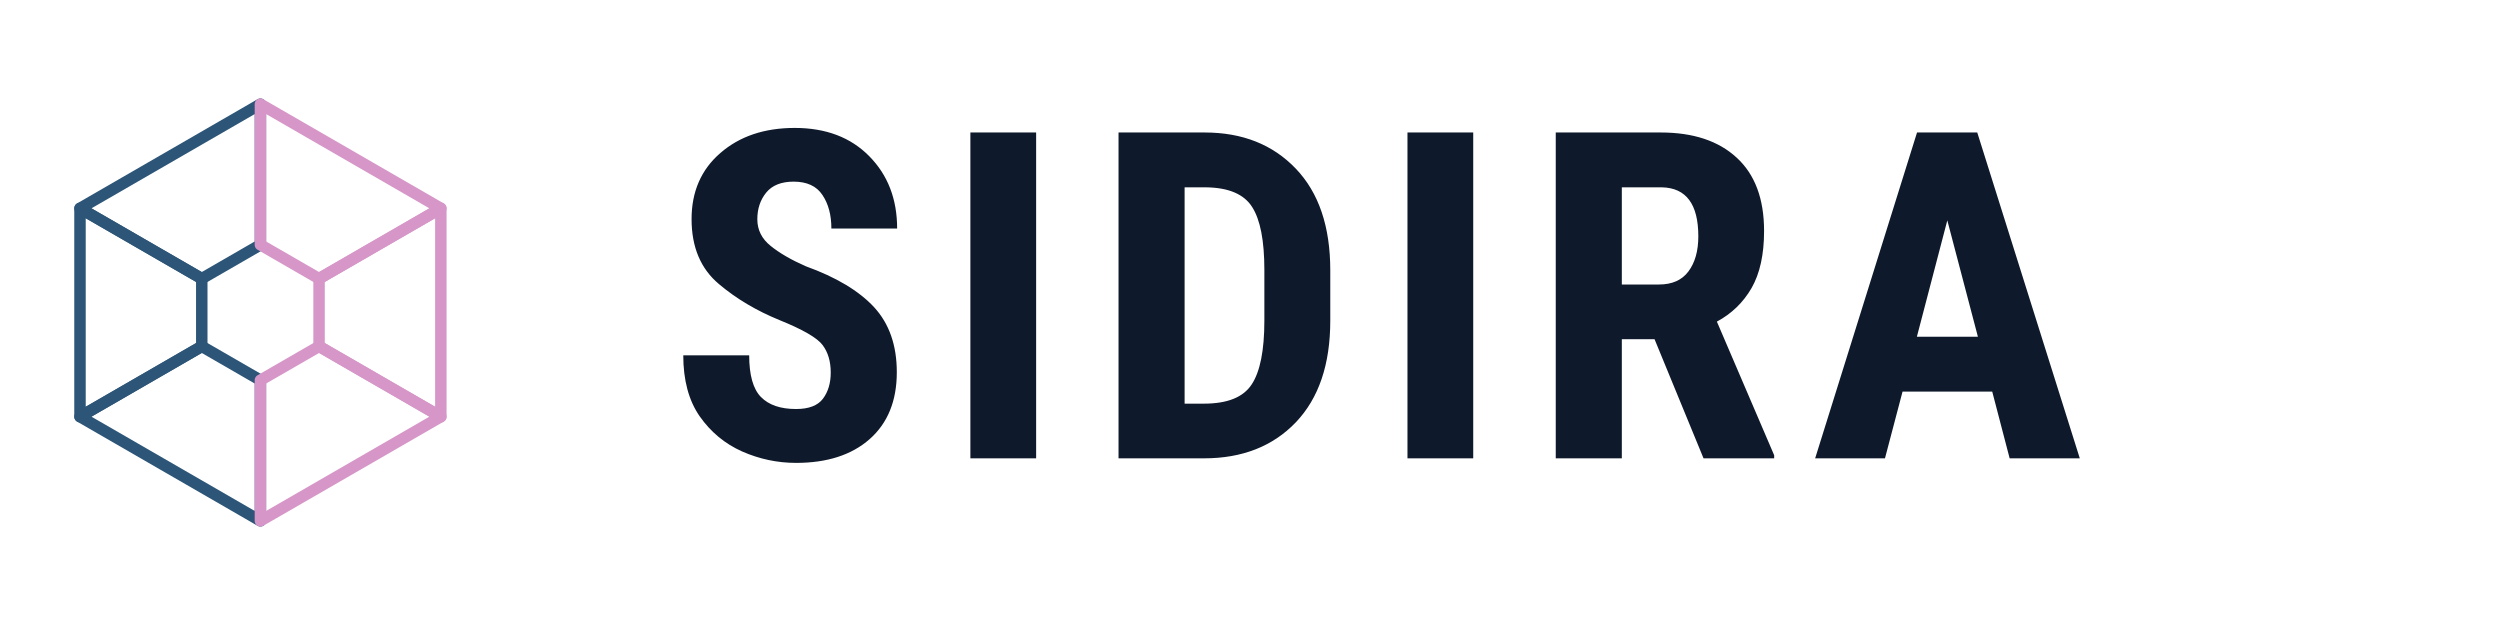
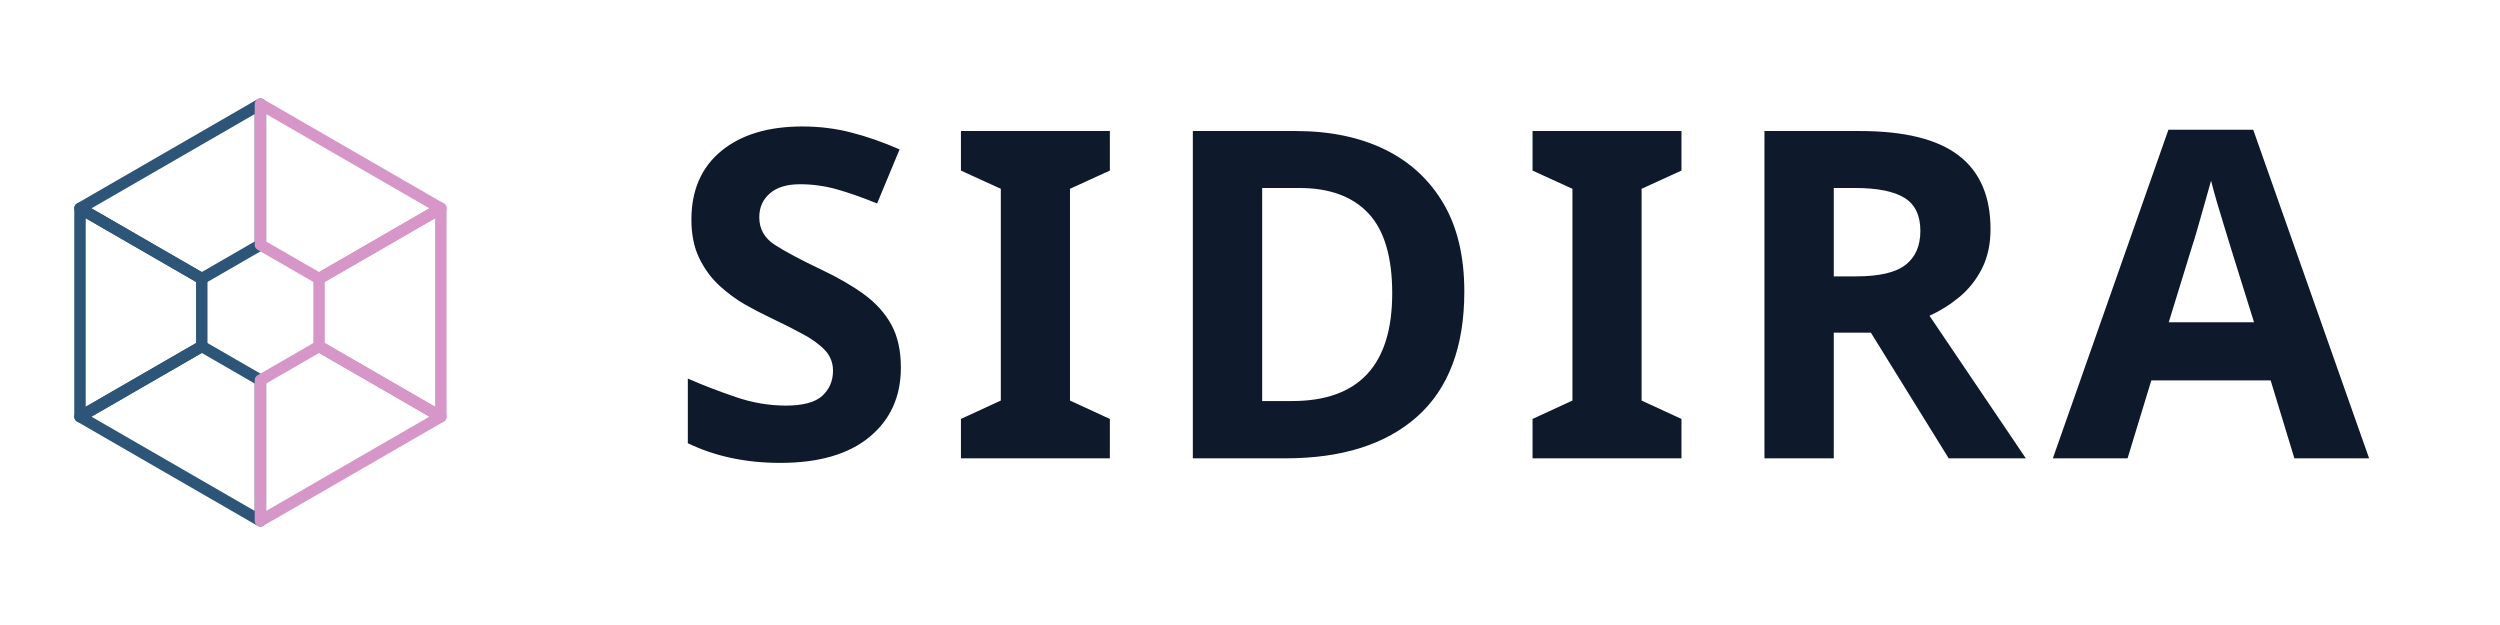
<svg xmlns="http://www.w3.org/2000/svg" viewBox="0 0 240 60" role="img" aria-labelledby="title desc" fill="none">
  <g transform="translate(0 5) scale(0.5)" stroke-width="2.2" stroke-linejoin="round" fill="none">
    <g stroke="#2C5577">
      <polygon points="50,90 15.359,70 38.740,56.5 50,63" />
      <polygon points="15.359,70 15.359,30 38.740,43.5 38.740,56.5" />
      <polygon points="15.359,30 50,10 50,37 38.740,43.5" />
    </g>
    <g stroke="#D696C8">
      <polygon points="84.641,70 50,90 50,63 61.260,56.5" />
      <polygon points="50,10 84.641,30 61.260,43.5 50,37" />
      <polygon points="84.641,30 84.641,70 61.260,56.5 61.260,43.5" />
    </g>
  </g>
-   <text x="64" y="44" font-family="'Söhne Schmal Halbfett', 'Archivo Narrow', 'Roboto Condensed', 'Helvetica Neue Condensed', system-ui, sans-serif" font-weight="600" font-size="44" letter-spacing="2.6" fill="#0E1A2B">SIDIRA</text>
+   <text x="64" y="44" font-family="'Söhne Schmal Halbfett', 'Archivo Narrow', sans-serif" font-weight="600" font-size="44" letter-spacing="2.6" fill="#0E1A2B">SIDIRA</text>
</svg>
